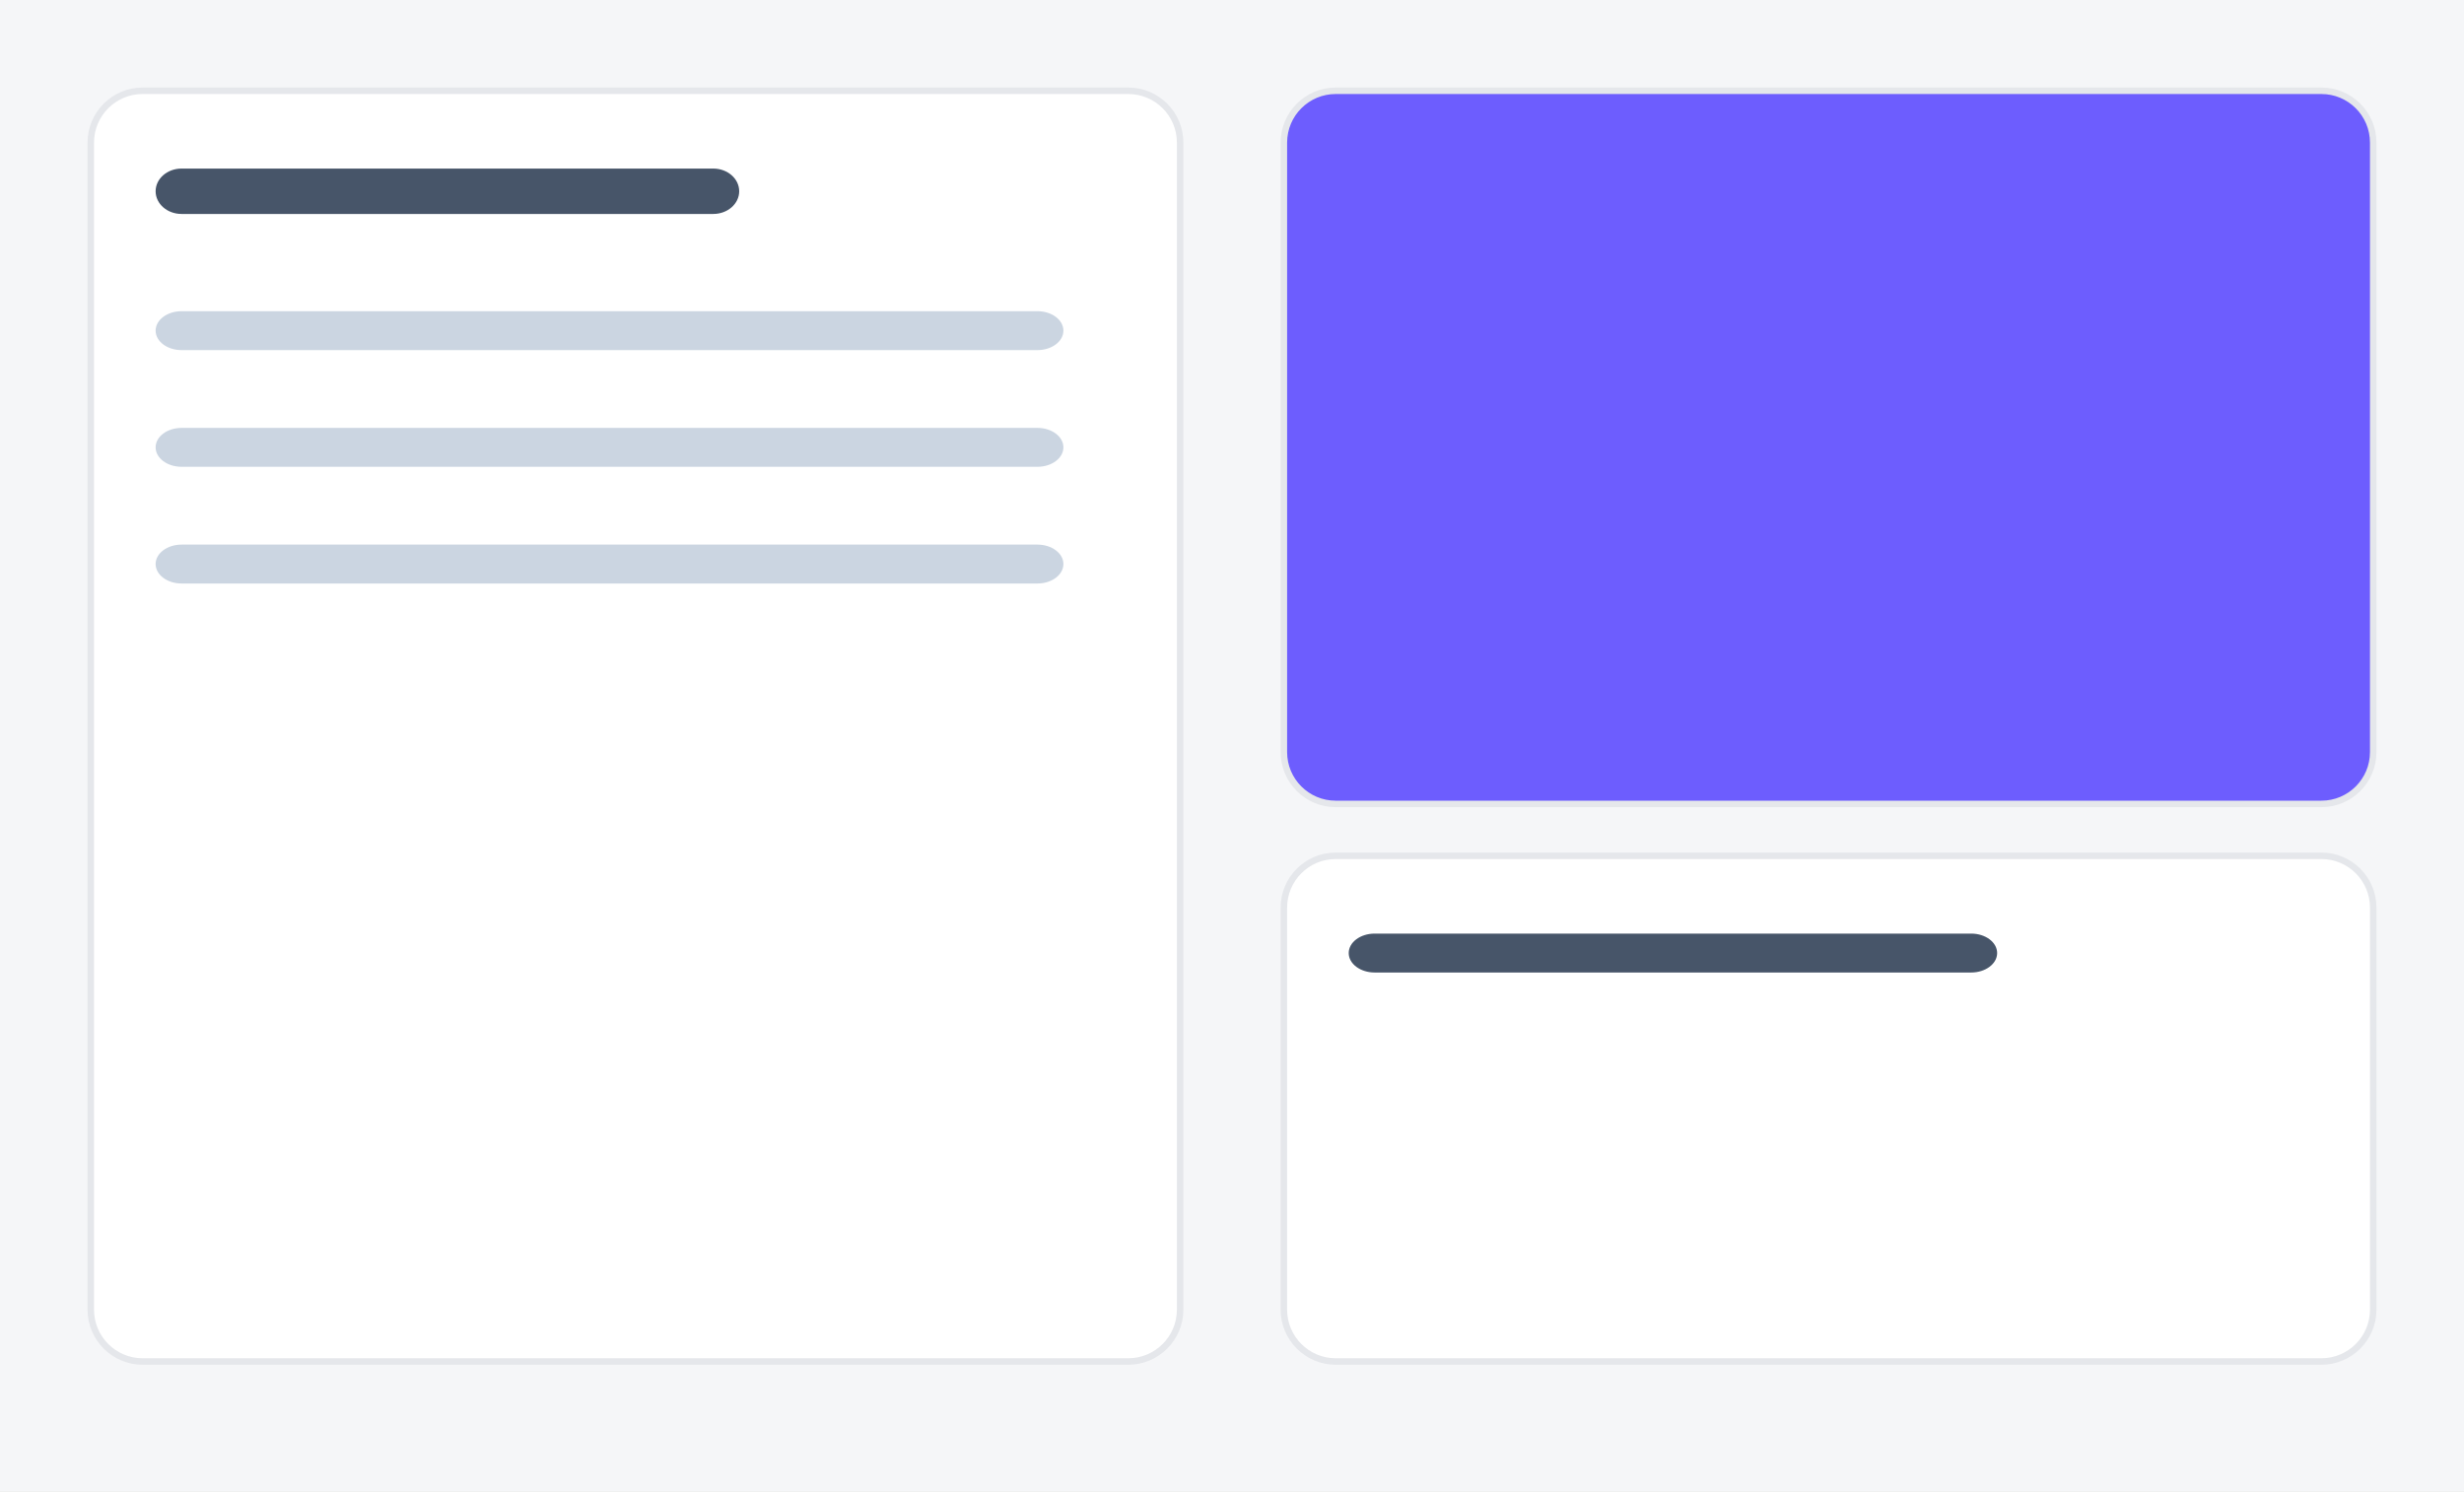
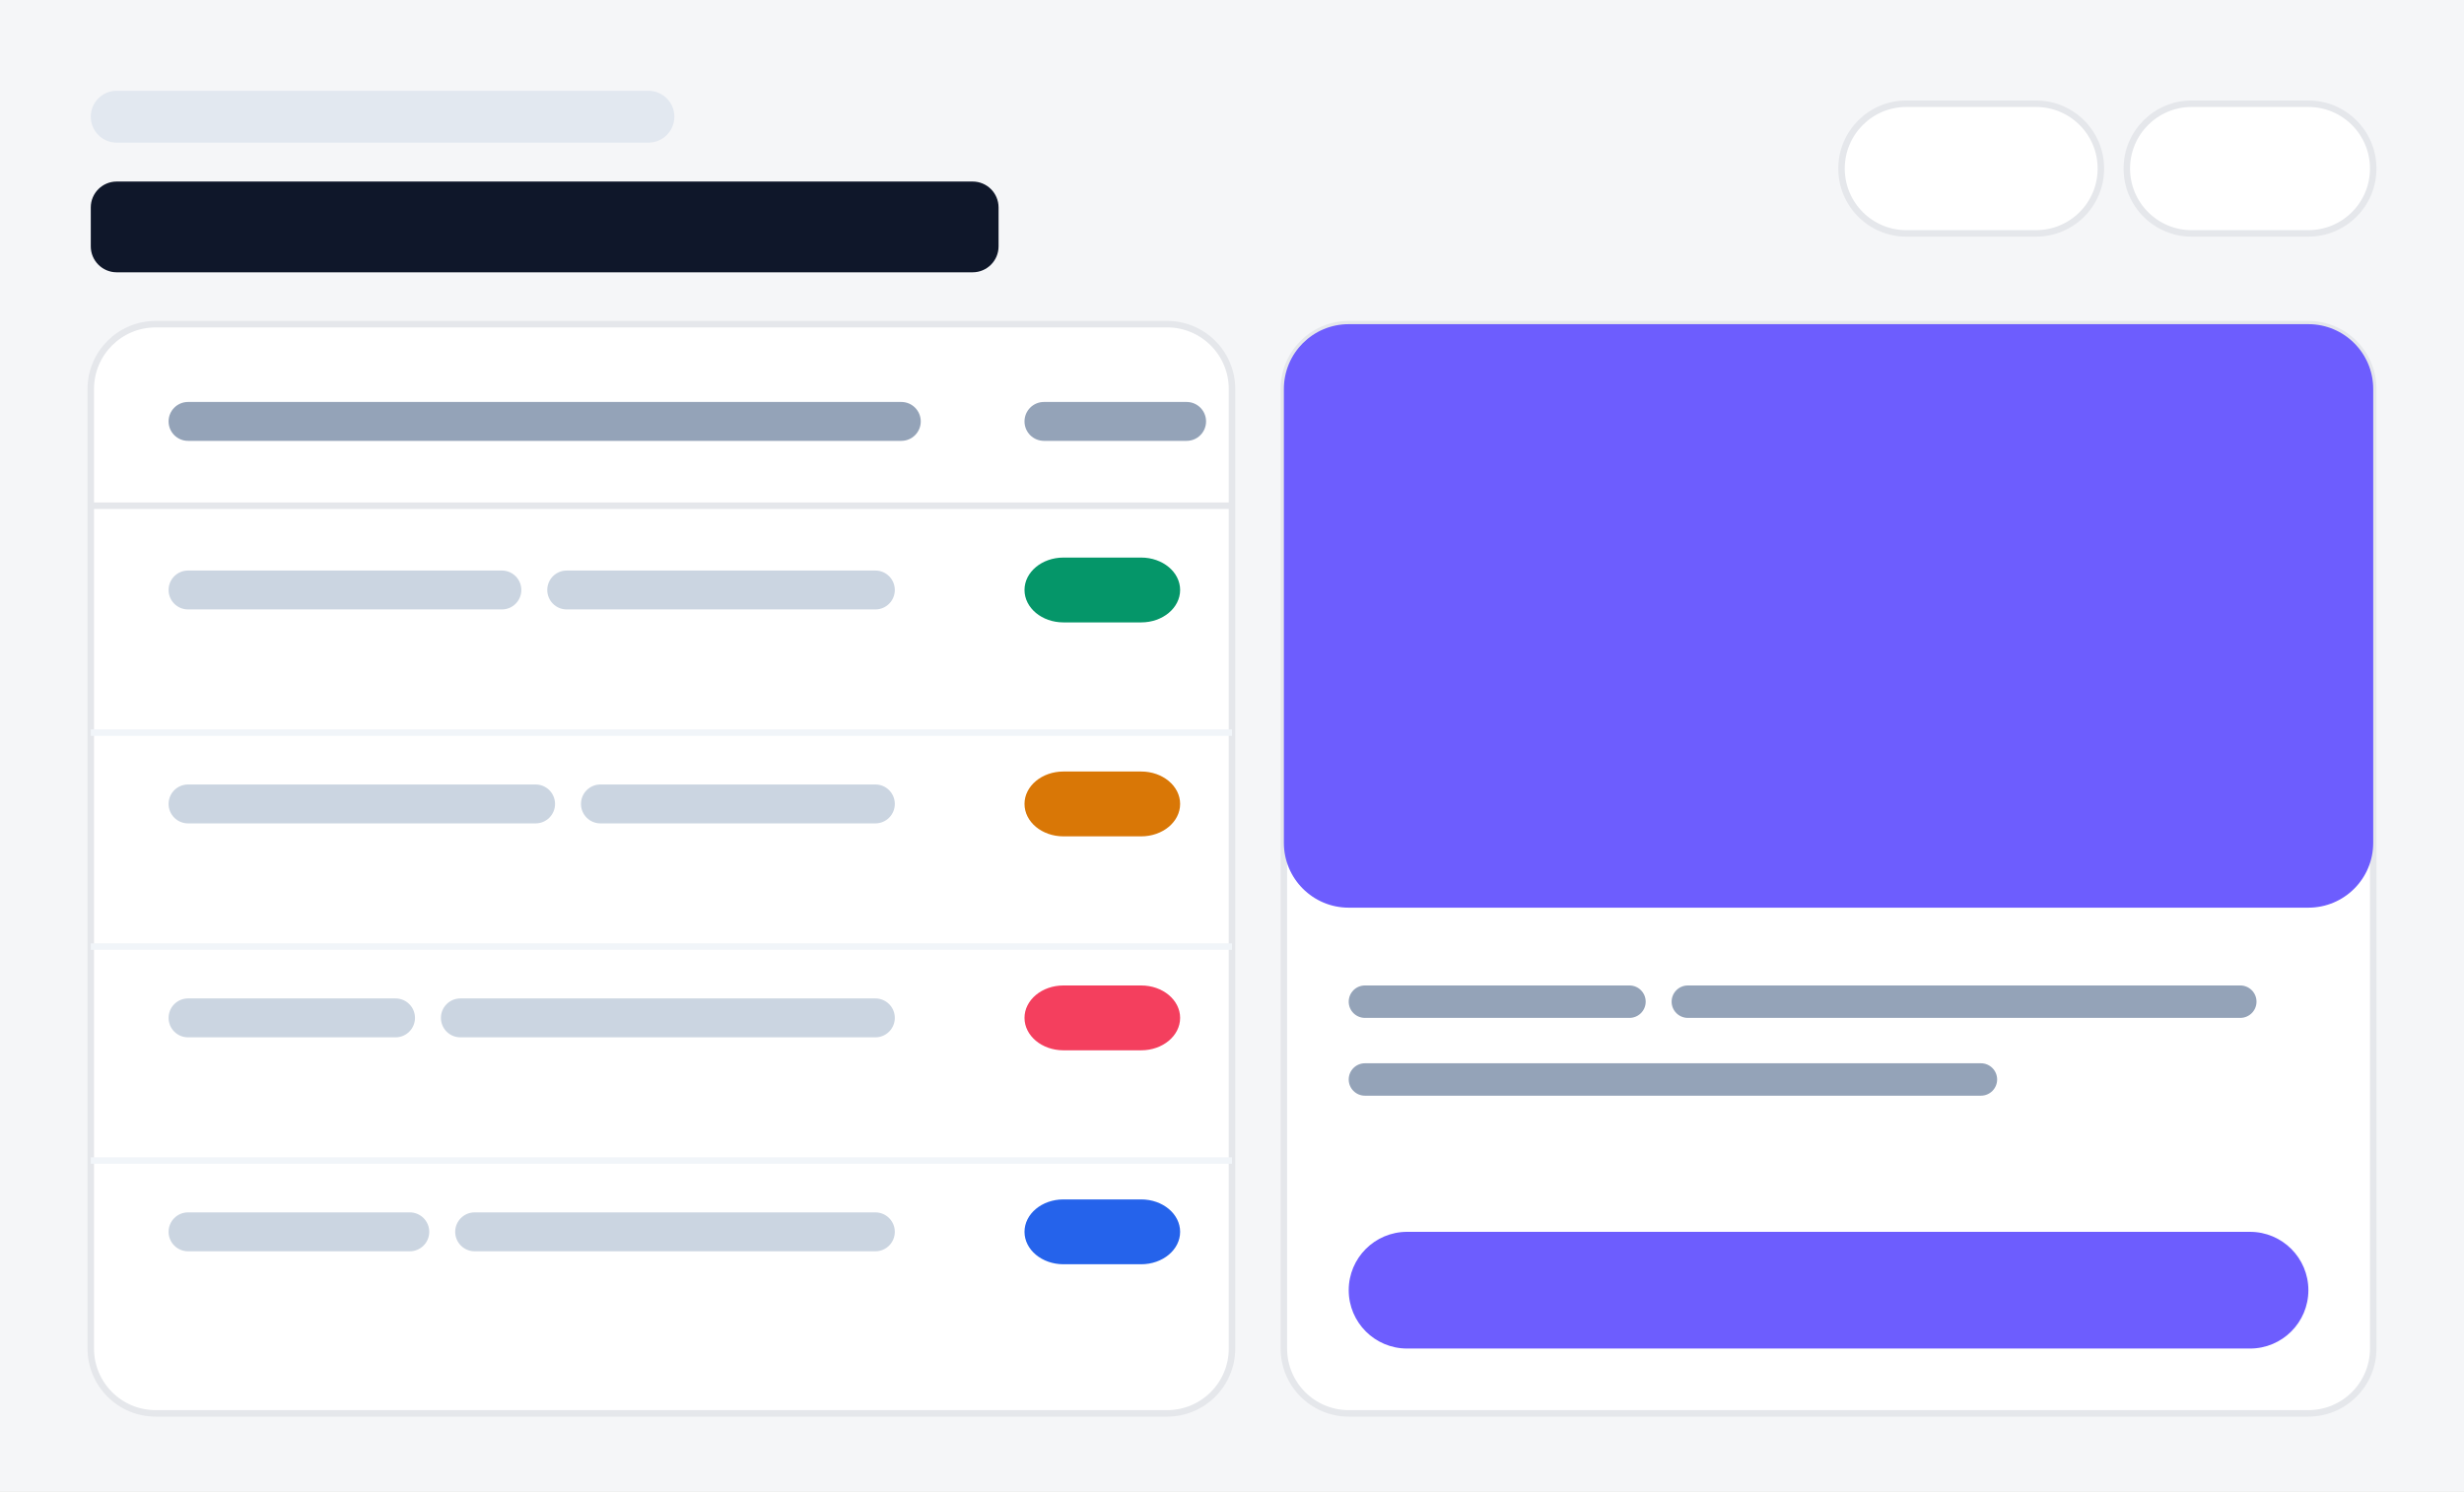
<svg xmlns="http://www.w3.org/2000/svg" viewBox="0 0 380 230" width="380" height="230">
  <rect width="380" height="230" fill="#F5F6F8" />
-   <rect x="14" y="14" width="168" height="196" rx="8" fill="#FFFFFF" stroke="#E5E7EB" />
-   <rect x="24" y="26" width="90" height="7" rx="4" fill="#475569" />
-   <rect x="24" y="48" width="140" height="6" rx="4" fill="#cbd5e1" />
-   <rect x="24" y="66" width="140" height="6" rx="4" fill="#cbd5e1" />
-   <rect x="24" y="84" width="140" height="6" rx="4" fill="#cbd5e1" />
-   <rect x="198" y="14" width="168" height="110" rx="8" fill="#6D5DFE" stroke="#E5E7EB" />
-   <rect x="198" y="132" width="168" height="78" rx="8" fill="#FFFFFF" stroke="#E5E7EB" />
-   <rect x="208" y="144" width="100" height="6" rx="4" fill="#475569" />
+   <rect x="14.0" y="14.0" width="90.0" height="8.0" rx="4" fill="#e2e8f0" />
+   <rect x="14.0" y="28.0" width="140.0" height="14.0" rx="4" fill="#0f172a" />
+   <rect x="284.0" y="16.0" width="40.0" height="20.0" rx="10" fill="#FFFFFF" stroke="#E5E7EB" stroke-width="1" />
+   <rect x="328.0" y="16.0" width="38.0" height="20.0" rx="10" fill="#FFFFFF" stroke="#E5E7EB" stroke-width="1" />
+   <rect x="14.0" y="50.0" width="176.0" height="168.0" rx="10" fill="#FFFFFF" stroke="#E5E7EB" stroke-width="1" />
+   <rect x="26.0" y="62.0" width="116.0" height="6.0" rx="3" fill="#94a3b8" />
+   <rect x="158.0" y="62.0" width="28.0" height="6.0" rx="3" fill="#94a3b8" />
+   <line x1="14.0" y1="78.0" x2="190.0" y2="78.0" stroke="#E5E7EB" stroke-width="1" />
+   <rect x="26.0" y="88.0" width="54.4" height="6.0" rx="3.0" fill="#cbd5e1" />
+   <rect x="84.4" y="88.0" width="53.6" height="6.0" rx="3.0" fill="#cbd5e1" />
+   <rect x="158.0" y="86.0" width="24.0" height="10.0" rx="6" fill="#059669" />
+   <line x1="14.0" y1="113.0" x2="190.0" y2="113.0" stroke="#F1F5F9" stroke-width="1" />
+   <rect x="26.0" y="121.0" width="59.6" height="6.0" rx="3.0" fill="#cbd5e1" />
+   <rect x="89.6" y="121.0" width="48.4" height="6.0" rx="3.0" fill="#cbd5e1" />
+   <rect x="158.0" y="119.0" width="24.0" height="10.0" rx="6" fill="#d97706" />
+   <line x1="14.0" y1="146.0" x2="190.0" y2="146.0" stroke="#F1F5F9" stroke-width="1" />
+   <rect x="26.0" y="154.0" width="38.0" height="6.0" rx="3.0" fill="#cbd5e1" />
+   <rect x="68.0" y="154.0" width="70.0" height="6.0" rx="3.0" fill="#cbd5e1" />
+   <rect x="158.0" y="152.0" width="24.0" height="10.0" rx="6" fill="#f43f5e" />
+   <line x1="14.0" y1="179.0" x2="190.0" y2="179.0" stroke="#F1F5F9" stroke-width="1" />
+   <rect x="26.0" y="187.0" width="40.2" height="6.0" rx="3.0" fill="#cbd5e1" />
+   <rect x="70.2" y="187.0" width="67.8" height="6.0" rx="3.0" fill="#cbd5e1" />
+   <rect x="158.0" y="185.0" width="24.0" height="10.0" rx="6" fill="#2563eb" />
+   <rect x="198.0" y="50.0" width="168.0" height="168.0" rx="10" fill="#FFFFFF" stroke="#E5E7EB" stroke-width="1" />
+   <rect x="198.0" y="50.0" width="168.0" height="90.0" rx="10" fill="#6D5DFE" />
+   <rect x="208.0" y="152.0" width="45.8" height="5.0" rx="2.5" fill="#94a3b8" />
+   <rect x="257.8" y="152.0" width="90.2" height="5.0" rx="2.5" fill="#94a3b8" />
+   <rect x="208.0" y="164.0" width="100.0" height="5.0" rx="2.5" fill="#94a3b8" />
+   <rect x="208.0" y="190.0" width="148.0" height="18.0" rx="9" fill="#6D5DFE" />
</svg>
